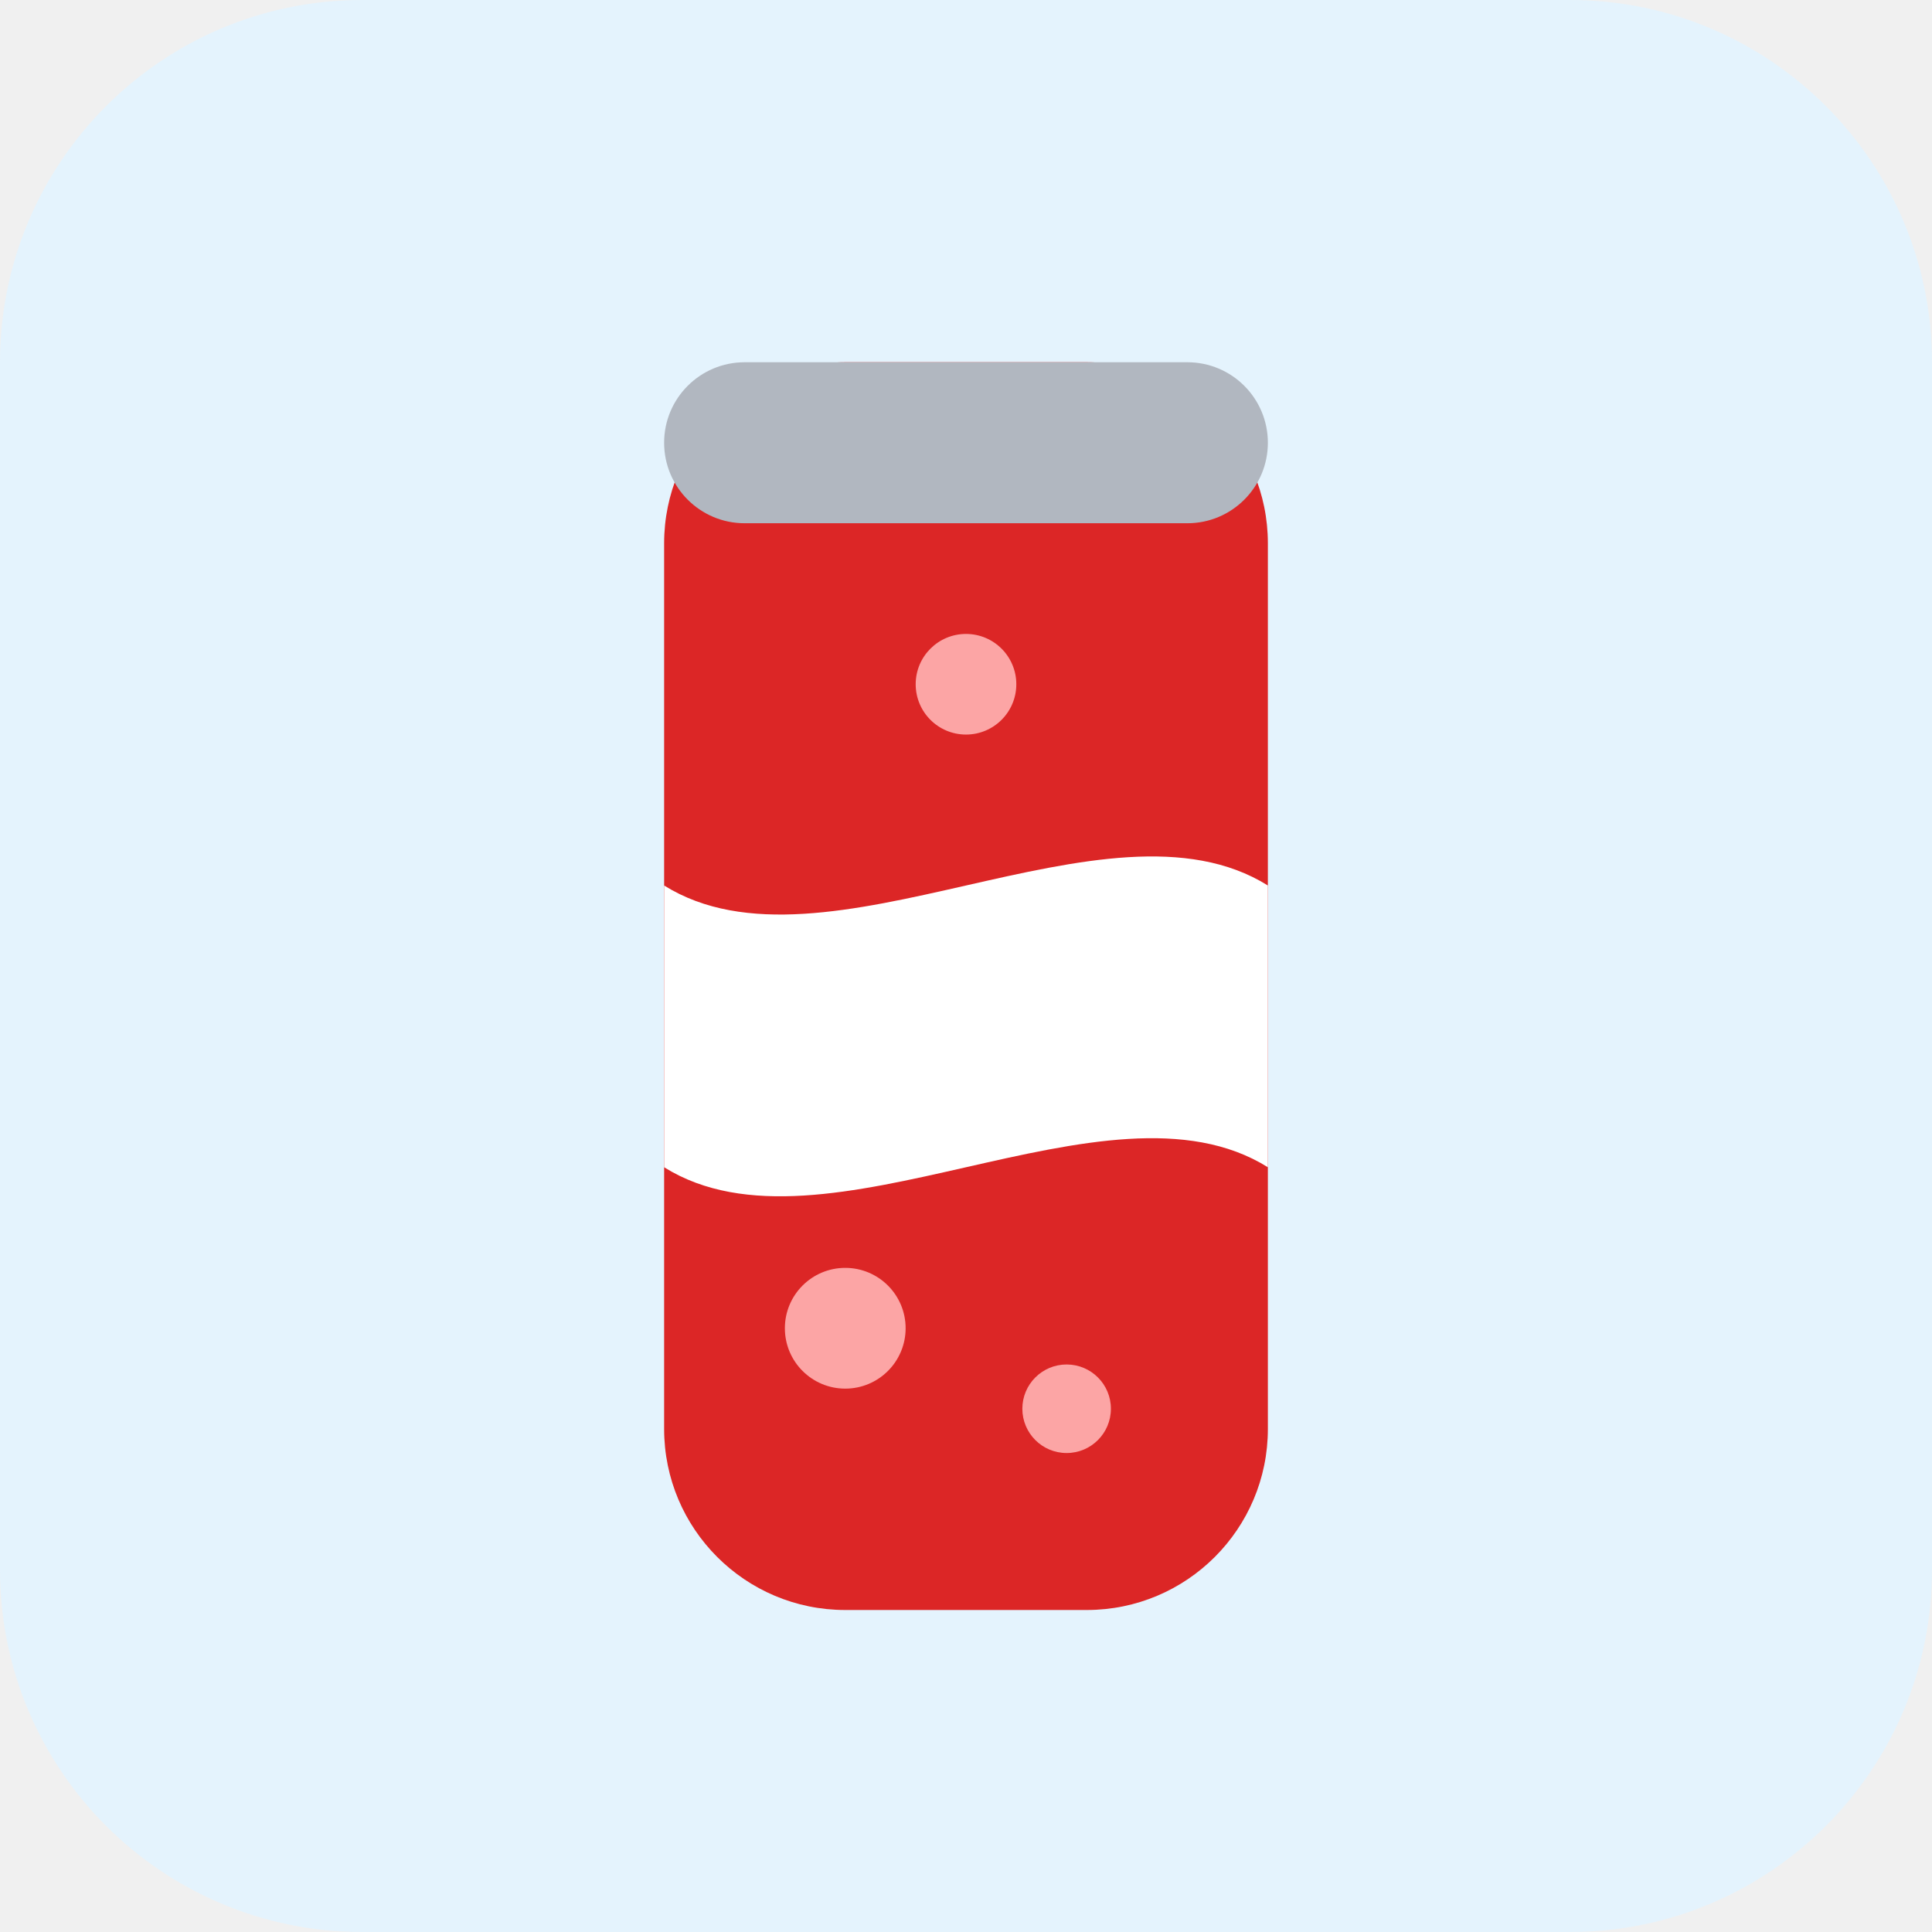
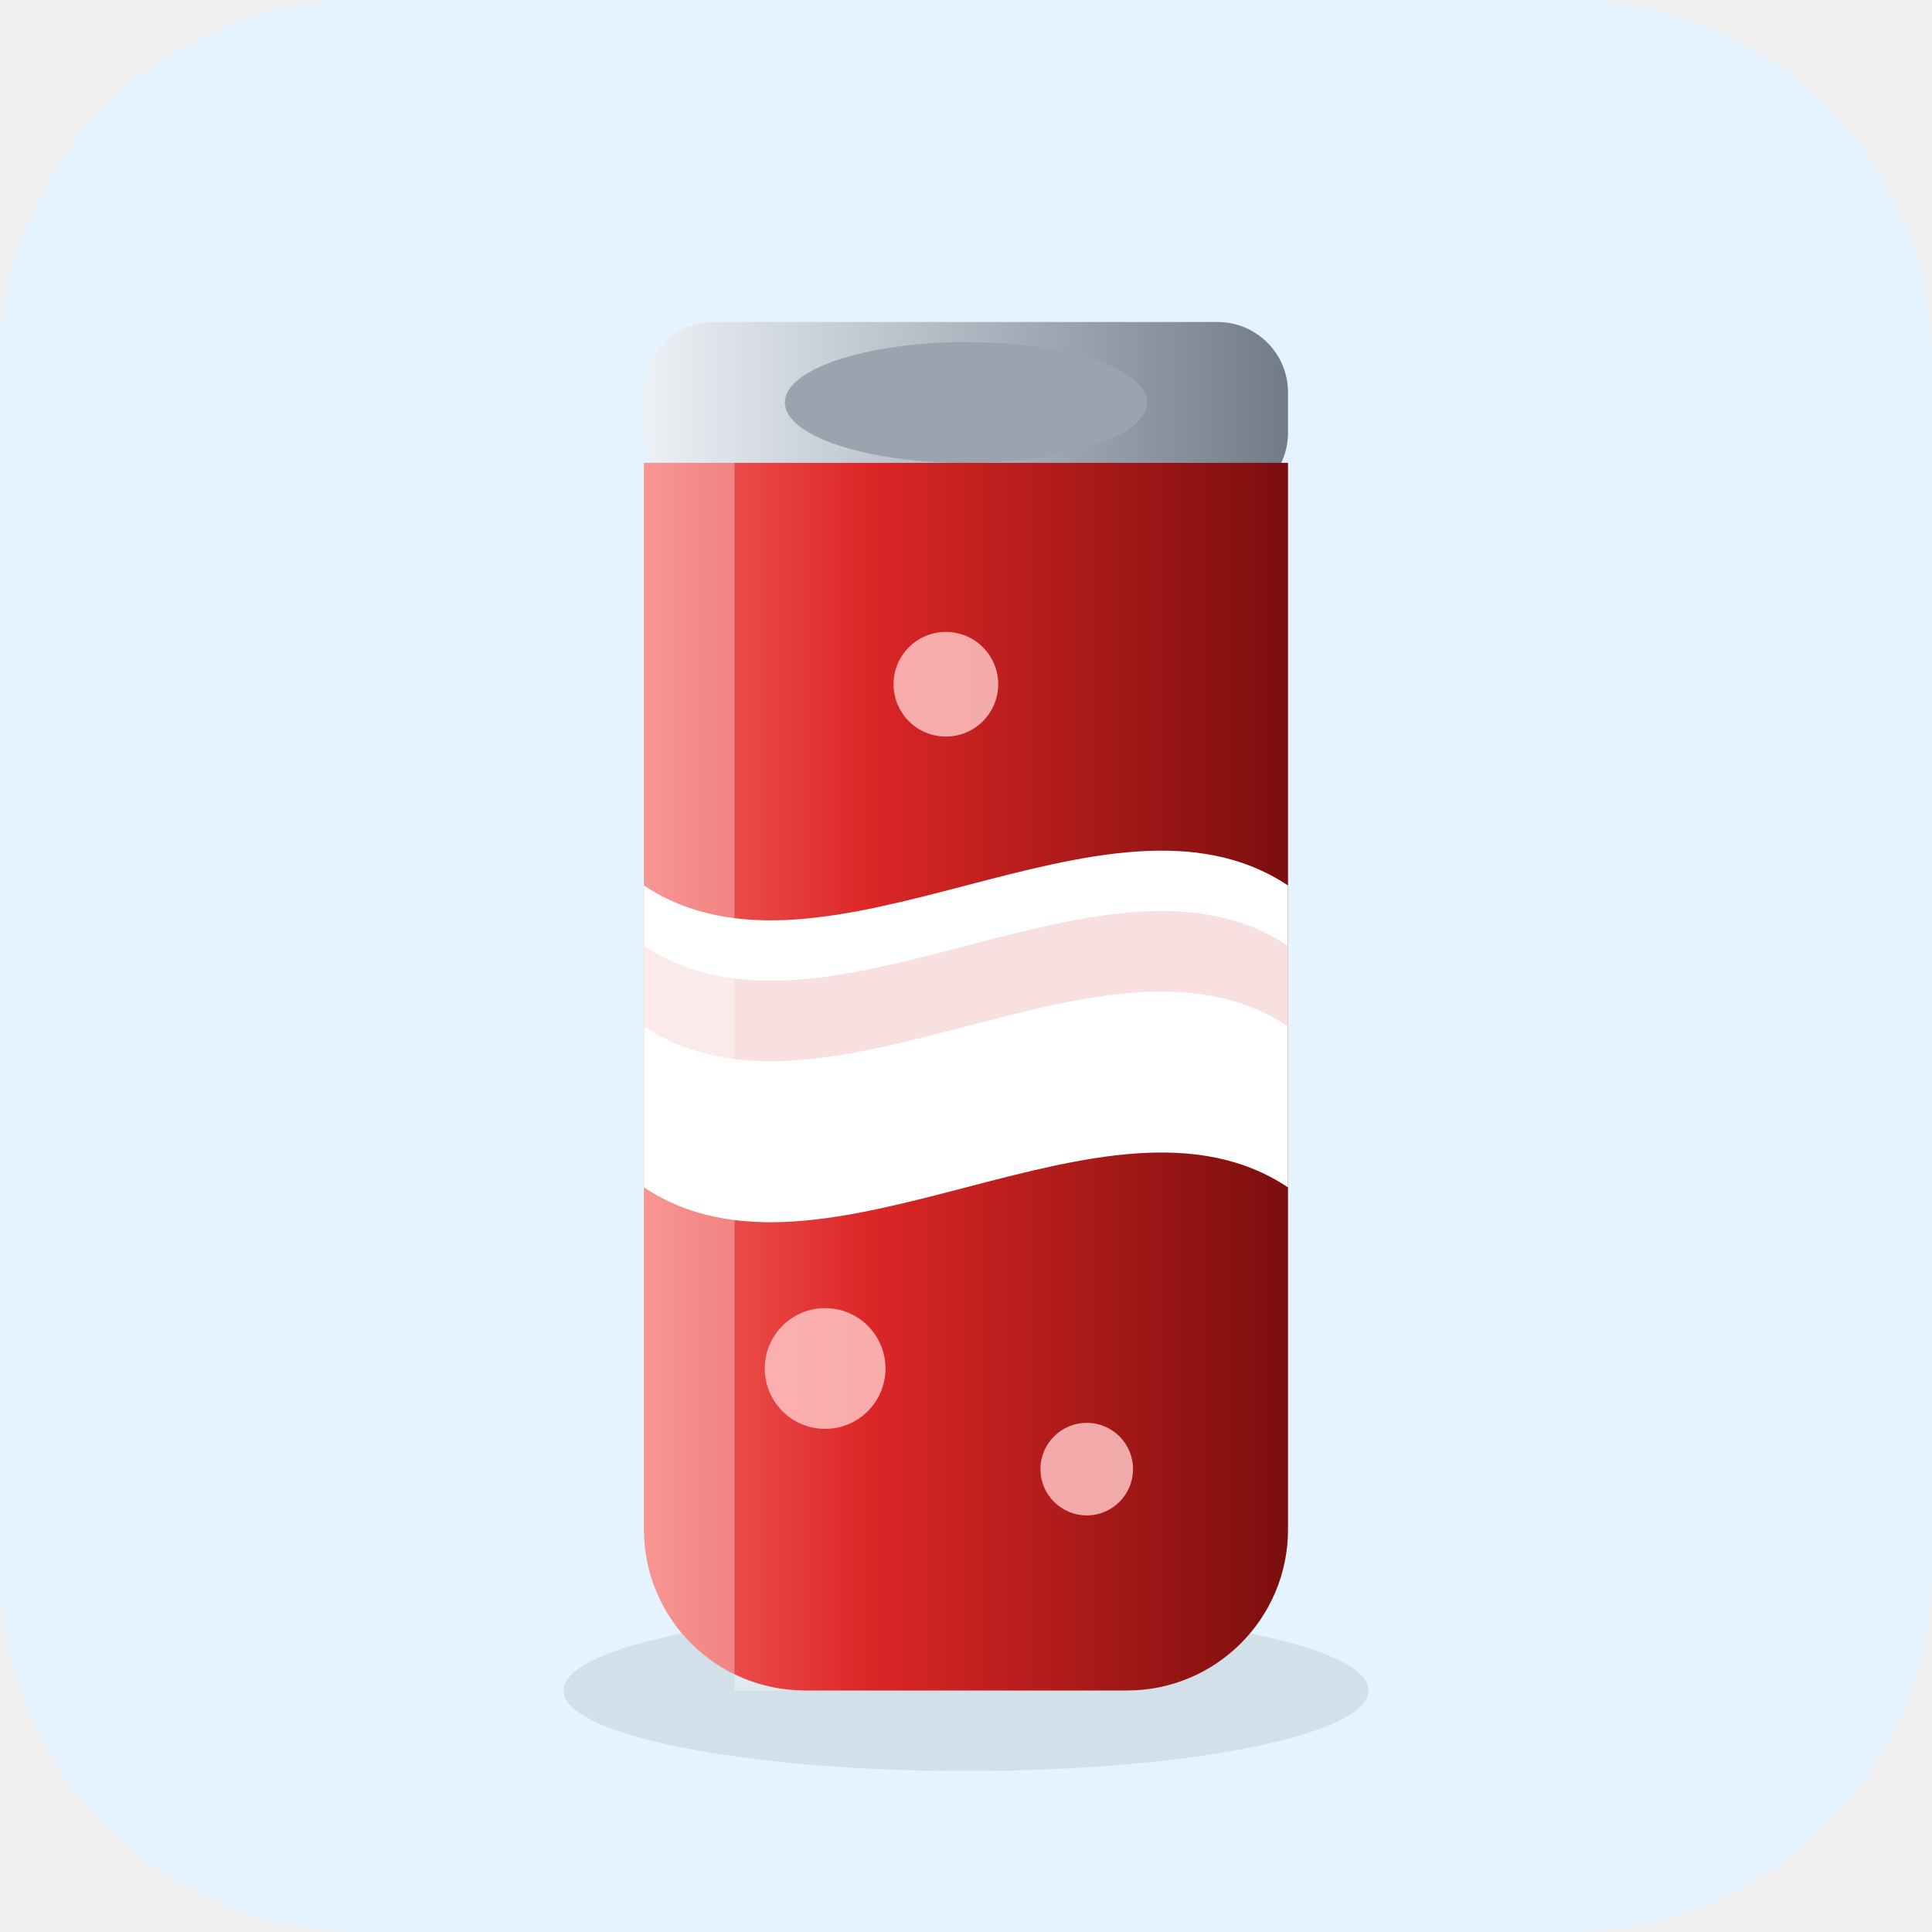
<svg xmlns="http://www.w3.org/2000/svg" viewBox="0 0 96 96" width="96" height="96" role="img" aria-label="Soda">
+   <defs>
+     <linearGradient id="sdCan" x1="0" y1="0" x2="1" y2="0">
+       <stop offset="0" stop-color="#F4645F" />
+       <stop offset=".35" stop-color="#DC2626" />
+       <stop offset="1" stop-color="#7C0E0E" />
+     </linearGradient>
+     <linearGradient id="sdMetal" x1="0" y1="0" x2="1" y2="0">
+       <stop offset="0" stop-color="#EDF1F5" />
+       <stop offset=".45" stop-color="#B4BCC6" />
+       <stop offset="1" stop-color="#727C88" />
+     </linearGradient>
+   </defs>
  <rect width="96" height="96" rx="18" fill="#E4F3FD" />
-   <rect x="33" y="18" width="30" height="62" rx="9" fill="#DC2626" />
-   <rect x="33" y="18" width="30" height="8" rx="4" fill="#B1B7C0" />
-   <path d="M33 44c8 5 22-5 30 0v14c-8-5-22 5-30 0z" fill="#FFFFFF" />
-   <circle cx="42" cy="66" r="3" fill="#FCA5A5" />
-   <circle cx="53" cy="70" r="2.2" fill="#FCA5A5" />
-   <circle cx="48" cy="34" r="2.5" fill="#FCA5A5" />
+   <ellipse cx="48" cy="84" rx="20" ry="4" fill="#000000" opacity=".08" />
+   <rect x="32" y="16" width="32" height="9" rx="3.5" fill="url(#sdMetal)" />
+   <ellipse cx="48" cy="20" rx="9" ry="3" fill="#9AA3AE" />
+   <path d="M32 23h32v53a8 8 0 0 1-8 8H40a8 8 0 0 1-8-8z" fill="url(#sdCan)" />
+   <path d="M32 44c9 6 23-6 32 0v15c-9-6-23 6-32 0z" fill="#FFFFFF" />
+   <path d="M32 47c9 6 23-6 32 0v4c-9-6-23 6-32 0z" fill="#F2C6C6" opacity=".55" />
+   <circle cx="41" cy="68" r="3" fill="#FFC3C3" opacity=".85" />
+   <circle cx="54" cy="73" r="2.3" fill="#FFC3C3" opacity=".85" />
+   <circle cx="47" cy="34" r="2.6" fill="#FFC3C3" opacity=".85" />
+   <path d="M32 23h4.5v61H40a8 8 0 0 1-8-8z" fill="#FFFFFF" opacity=".32" />
</svg>
